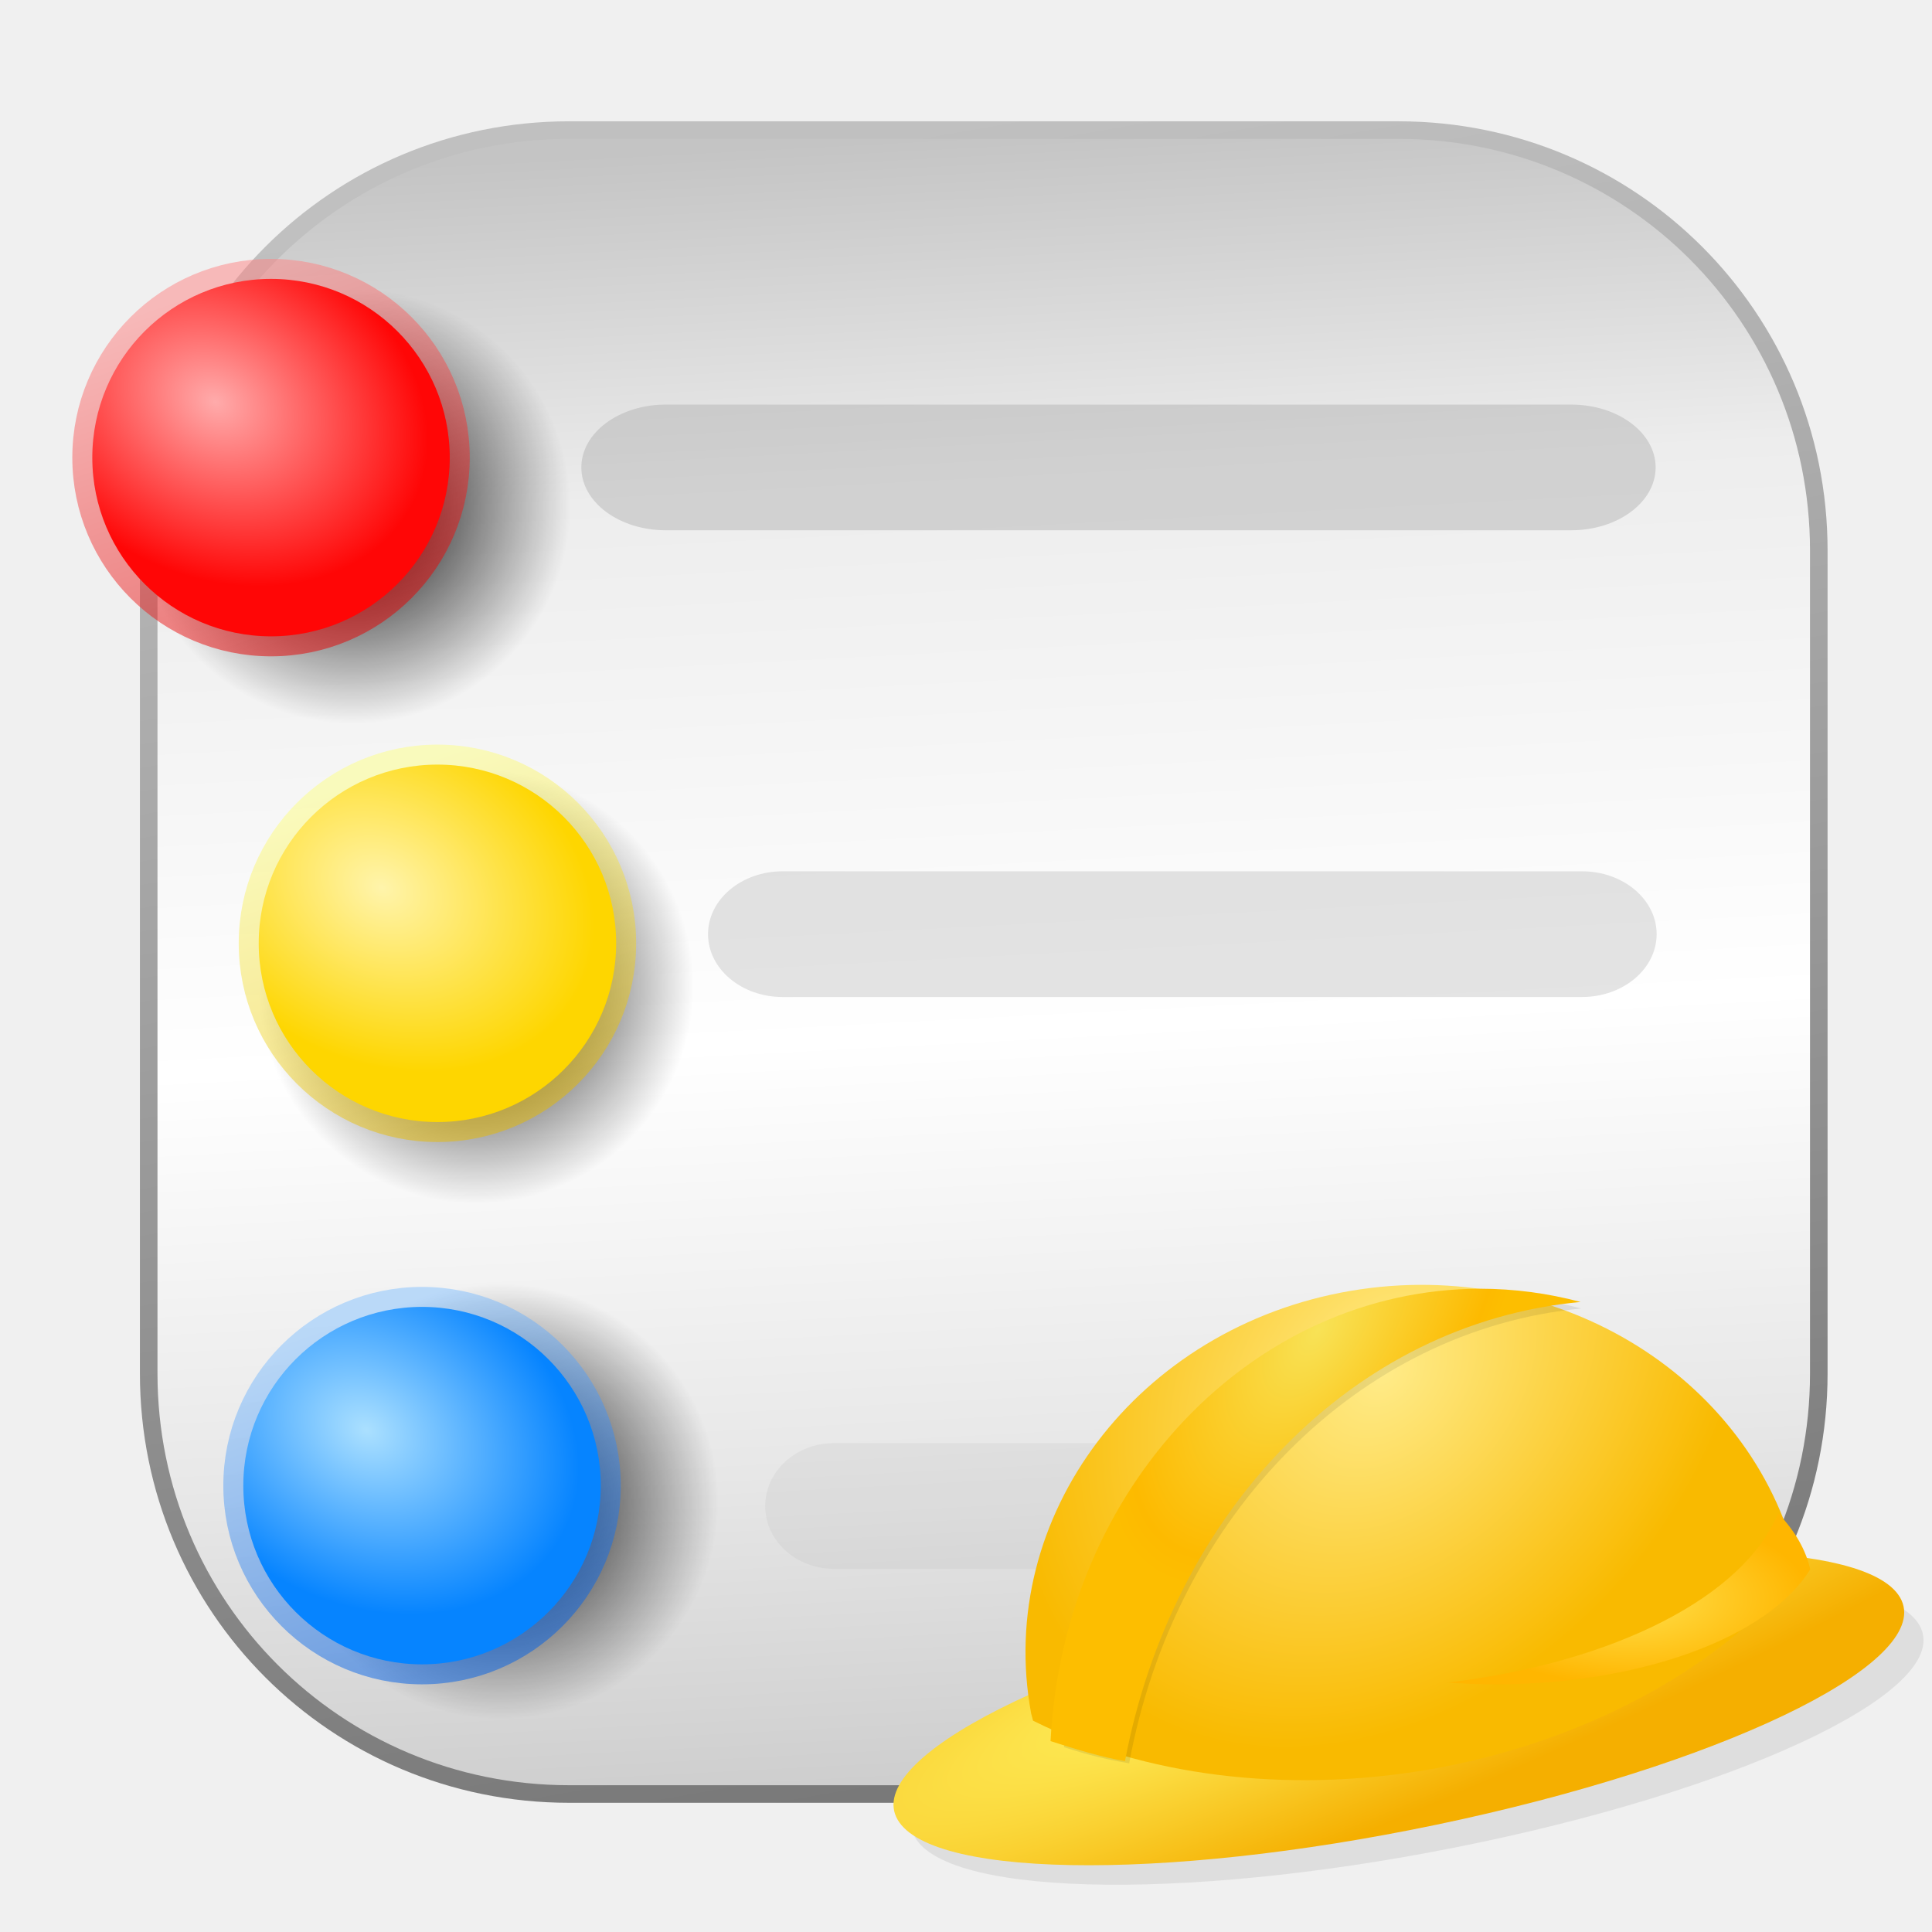
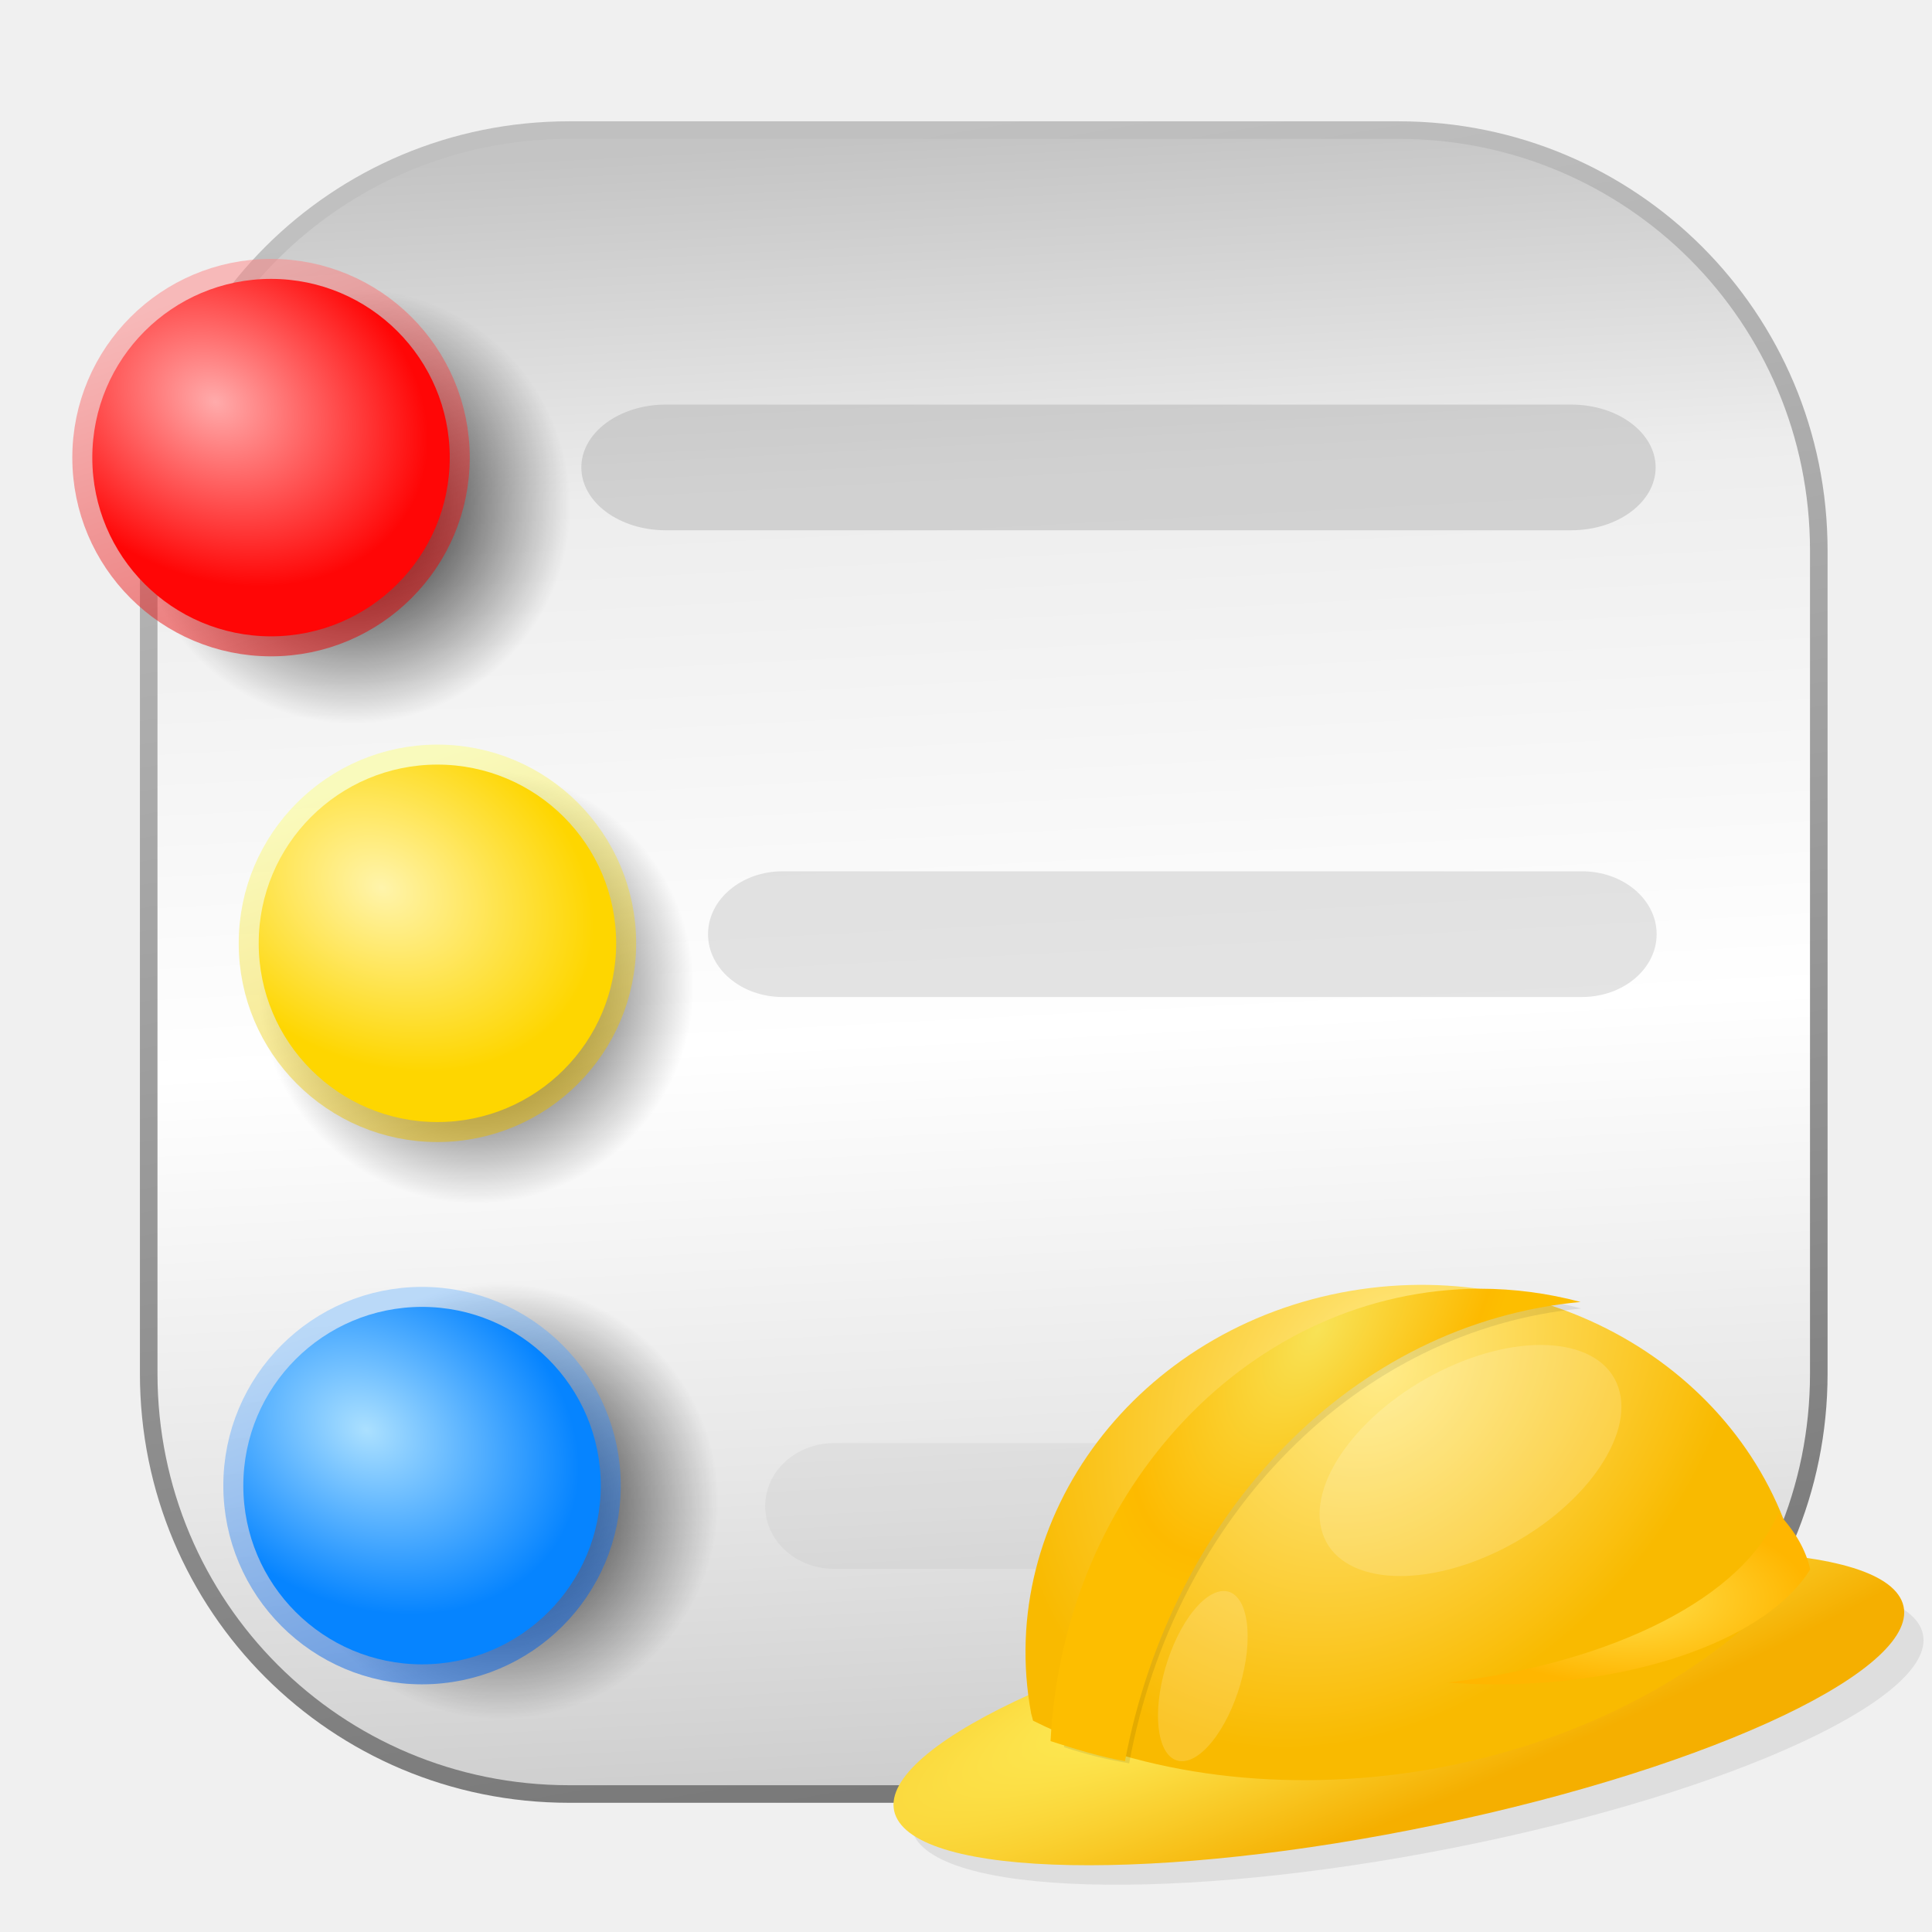
<svg xmlns="http://www.w3.org/2000/svg" xmlns:xlink="http://www.w3.org/1999/xlink" width="128mm" height="128mm" viewBox="0 0 128 128" version="1.1" id="svg1">
  <defs id="defs1">
    <linearGradient id="linearGradient44">
      <stop style="stop-color:#ffe04c;stop-opacity:1;" offset="0" id="stop44" />
      <stop style="stop-color:#ffb600;stop-opacity:1;" offset="1" id="stop45" />
    </linearGradient>
    <linearGradient id="linearGradient41">
      <stop style="stop-color:#f8e256;stop-opacity:1;" offset="0" id="stop41" />
      <stop style="stop-color:#fdba00;stop-opacity:1;" offset="0.886" id="stop42" />
      <stop style="stop-color:#fdbe00;stop-opacity:1;" offset="1" id="stop43" />
    </linearGradient>
    <linearGradient id="linearGradient38">
      <stop style="stop-color:#ffeb88;stop-opacity:1;" offset="0" id="stop39" />
      <stop style="stop-color:#f9ba00;stop-opacity:1;" offset="1" id="stop40" />
    </linearGradient>
    <linearGradient id="linearGradient37">
      <stop style="stop-color:#fff667;stop-opacity:1;" offset="0" id="stop38" />
      <stop style="stop-color:#f5af00;stop-opacity:1;" offset="1" id="stop37" />
    </linearGradient>
    <linearGradient id="linearGradient23">
      <stop style="stop-color:#000000;stop-opacity:1;" offset="0" id="stop23" />
      <stop style="stop-color:#000000;stop-opacity:0;" offset="1" id="stop24" />
    </linearGradient>
    <linearGradient id="linearGradient21">
      <stop style="stop-color:#abe0ff;stop-opacity:1;" offset="0" id="stop20" />
      <stop style="stop-color:#0684ff;stop-opacity:1;" offset="1" id="stop21" />
    </linearGradient>
    <linearGradient id="linearGradient19">
      <stop style="stop-color:#82c0ff;stop-opacity:1;" offset="0" id="stop18" />
      <stop style="stop-color:#0060e7;stop-opacity:1;" offset="1" id="stop19" />
    </linearGradient>
    <linearGradient id="linearGradient17">
      <stop style="stop-color:#feff82;stop-opacity:1;" offset="0" id="stop16" />
      <stop style="stop-color:#e7bb00;stop-opacity:1;" offset="1" id="stop17" />
    </linearGradient>
    <linearGradient id="linearGradient15">
      <stop style="stop-color:#fff4ab;stop-opacity:1;" offset="0" id="stop14" />
      <stop style="stop-color:#fed600;stop-opacity:1;" offset="1" id="stop15" />
    </linearGradient>
    <linearGradient id="linearGradient10">
      <stop style="stop-color:#ff8282;stop-opacity:1;" offset="0" id="stop11" />
      <stop style="stop-color:#e70000;stop-opacity:1;" offset="1" id="stop12" />
    </linearGradient>
    <linearGradient id="linearGradient9">
      <stop style="stop-color:#ffabab;stop-opacity:1;" offset="0" id="stop9" />
      <stop style="stop-color:#ff0606;stop-opacity:1;" offset="1" id="stop10" />
    </linearGradient>
    <linearGradient id="linearGradient5">
      <stop style="stop-color:#000000;stop-opacity:1;" offset="0" id="stop6" />
      <stop style="stop-color:#909090;stop-opacity:1;" offset="1" id="stop7" />
    </linearGradient>
    <linearGradient id="linearGradient1">
      <stop style="stop-color:#c4c4c4;stop-opacity:1;" offset="0" id="stop1" />
      <stop style="stop-color:#ededed;stop-opacity:1;" offset="0.21" id="stop3" />
      <stop style="stop-color:#ffffff;stop-opacity:1;" offset="0.543" id="stop5" />
      <stop style="stop-color:#e7e7e7;stop-opacity:1;" offset="0.802" id="stop4" />
      <stop style="stop-color:#cdcdcd;stop-opacity:1;" offset="1" id="stop2" />
    </linearGradient>
    <linearGradient xlink:href="#linearGradient1" id="linearGradient2" x1="52.954" y1="11.682" x2="57.156" y2="91.872" gradientUnits="userSpaceOnUse" />
    <linearGradient xlink:href="#linearGradient5" id="linearGradient7" x1="62.027" y1="91.317" x2="48.083" y2="12.237" gradientUnits="userSpaceOnUse" />
    <radialGradient xlink:href="#linearGradient9" id="radialGradient10" cx="14.276" cy="26.637" fx="14.276" fy="26.637" r="11.841" gradientUnits="userSpaceOnUse" gradientTransform="matrix(-0.4472229,0.8558902,-1.102078,-0.5758616,50.01686,29.7579)" />
    <linearGradient xlink:href="#linearGradient10" id="linearGradient12" x1="14.101" y1="19.122" x2="21.811" y2="41.513" gradientUnits="userSpaceOnUse" />
    <radialGradient xlink:href="#linearGradient15" id="radialGradient10-3" cx="14.276" cy="26.637" fx="14.276" fy="26.637" r="11.841" gradientUnits="userSpaceOnUse" gradientTransform="matrix(-0.4472229,0.8558902,-1.102078,-0.5758616,61.04114,61.9385)" />
    <linearGradient xlink:href="#linearGradient17" id="linearGradient13" gradientUnits="userSpaceOnUse" x1="14.101" y1="19.122" x2="21.811" y2="41.513" gradientTransform="translate(11.02428,32.1806)" />
    <radialGradient xlink:href="#linearGradient21" id="radialGradient10-6" cx="14.276" cy="26.637" fx="14.276" fy="26.637" r="11.841" gradientUnits="userSpaceOnUse" gradientTransform="matrix(-0.4472229,0.8558902,-1.102078,-0.5758616,60.02158,97.86612)" />
    <linearGradient xlink:href="#linearGradient19" id="linearGradient14" gradientUnits="userSpaceOnUse" x1="14.101" y1="19.122" x2="21.811" y2="41.513" gradientTransform="translate(10.00472,68.10822)" />
    <radialGradient xlink:href="#linearGradient23" id="radialGradient24" cx="23.373" cy="33.541" fx="23.373" fy="33.541" r="14.417" gradientUnits="userSpaceOnUse" />
    <radialGradient xlink:href="#linearGradient23" id="radialGradient24-3" cx="23.373" cy="33.541" fx="23.373" fy="33.541" r="14.417" gradientUnits="userSpaceOnUse" gradientTransform="translate(8.173177,31.78577)" />
    <radialGradient xlink:href="#linearGradient23" id="radialGradient24-6" cx="23.373" cy="33.541" fx="23.373" fy="33.541" r="14.417" gradientUnits="userSpaceOnUse" gradientTransform="translate(9.807423,65.93791)" />
    <radialGradient xlink:href="#linearGradient37" id="radialGradient38" cx="107.882" cy="140.33" fx="107.882" fy="140.33" r="49.135" gradientTransform="matrix(-2.254506,0.4786832,-0.4524537,-0.3105531,414.5948,159.7259)" gradientUnits="userSpaceOnUse" />
    <radialGradient xlink:href="#linearGradient38" id="radialGradient40" cx="196.194" cy="88.277" fx="196.194" fy="88.277" r="37.03" gradientTransform="matrix(-0.7261619,0.8062885,-0.6095073,-0.5489362,392.468,-12.86331)" gradientUnits="userSpaceOnUse" />
    <radialGradient xlink:href="#linearGradient41" id="radialGradient42" cx="191.09" cy="96.386" fx="191.09" fy="96.386" r="23.736" gradientTransform="matrix(-0.6367206,0.9890552,-0.5534623,-0.2887298,364.8909,-68.35191)" gradientUnits="userSpaceOnUse" />
    <radialGradient xlink:href="#linearGradient44" id="radialGradient45" cx="219.663" cy="118.48" fx="219.663" fy="118.48" r="17.357" gradientTransform="matrix(1,0,0,0.4718289,0,62.57771)" gradientUnits="userSpaceOnUse" />
  </defs>
  <g id="layer1">
    <path style="fill:url(#linearGradient2);fill-opacity:1;stroke-width:1.708;stroke-linejoin:bevel;stroke-miterlimit:10.7;stroke-opacity:0.498;paint-order:markers stroke fill;stroke-dasharray:none;stroke:url(#linearGradient7)" id="rect1" width="80.3" height="80" x="14.905" y="11.777" d="m 34.905,11.777 h 40.3 c 11.08,0 20,8.92 20,20 v 40 c 0,11.08 -8.92,20 -20,20 H 34.905 c -11.08,0 -20,-8.92 -20,-20 v -40 c 0,-11.08 8.92,-20 20,-20 z" rx="20" transform="matrix(1.363429,0,0,1.363429,-9.887861,-6.856299)" />
-     <path style="fill:#b3b3b3;fill-opacity:1;stroke-width:0.681;stroke-linejoin:bevel;stroke-miterlimit:10.7;stroke-opacity:0.498;paint-order:markers stroke fill" id="rect1-5" width="80.3" height="80" x="14.905" y="11.777" d="m 34.905,11.777 h 40.3 c 11.08,0 20,8.92 20,20 v 40 c 0,11.08 -8.92,20 -20,20 H 34.905 c -11.08,0 -20,-8.92 -20,-20 v -40 c 0,-11.08 8.92,-20 20,-20 z" rx="20" transform="matrix(1.363429,0,0,1.363429,-146.4928,-16.07298)" />
    <circle style="fill:url(#radialGradient24);fill-opacity:1;stroke-width:3.226;stroke-linejoin:bevel;stroke-miterlimit:10.7;stroke-dasharray:none;stroke-opacity:0.498;paint-order:markers stroke fill;stroke:none" id="path7-0-2" cx="23.373" cy="33.541" r="14.417" />
    <circle style="fill:url(#radialGradient24-3);fill-opacity:1;stroke:none;stroke-width:3.226;stroke-linejoin:bevel;stroke-miterlimit:10.7;stroke-dasharray:none;stroke-opacity:0.498;paint-order:markers stroke fill" id="path7-0-2-4" cx="31.546" cy="65.326" r="14.417" />
    <circle style="fill:url(#radialGradient24-6);fill-opacity:1;stroke:none;stroke-width:3.226;stroke-linejoin:bevel;stroke-miterlimit:10.7;stroke-dasharray:none;stroke-opacity:0.498;paint-order:markers stroke fill" id="path7-0-2-5" cx="33.18" cy="99.479" r="14.417" />
    <circle style="fill:url(#radialGradient10);fill-opacity:1;stroke-width:2.649;stroke-linejoin:bevel;stroke-miterlimit:10.7;stroke-dasharray:none;stroke-opacity:0.498;paint-order:markers stroke fill;stroke:url(#linearGradient12)" id="path7" cx="17.956" cy="30.318" r="11.841" />
    <circle style="fill:url(#radialGradient10-3);fill-opacity:1;stroke:url(#linearGradient13);stroke-width:2.649;stroke-linejoin:bevel;stroke-miterlimit:10.7;stroke-dasharray:none;stroke-opacity:0.498;paint-order:markers stroke fill" id="path7-6" cx="28.981" cy="62.498" r="11.841" />
    <circle style="fill:url(#radialGradient10-6);fill-opacity:1;stroke:url(#linearGradient14);stroke-width:2.649;stroke-linejoin:bevel;stroke-miterlimit:10.7;stroke-dasharray:none;stroke-opacity:0.498;paint-order:markers stroke fill" id="path7-3" cx="27.961" cy="98.426" r="11.841" />
-     <circle style="fill:#b3b3b3;fill-opacity:1;stroke-width:2.649;stroke-linejoin:bevel;stroke-miterlimit:10.7;stroke-dasharray:none;stroke-opacity:0.498;paint-order:markers stroke fill" id="path7-0" cx="-52.411" cy="-50.689" r="11.841" />
    <rect style="fill:#b3b3b3;fill-opacity:0.478;stroke:none;stroke-width:2.649;stroke-linejoin:bevel;stroke-miterlimit:10.7;stroke-dasharray:none;stroke-opacity:0.498;paint-order:markers stroke fill" id="rect24" width="71.175" height="8.328" x="38.515" y="26.804" rx="5.6" ry="4.4" />
    <rect style="fill:#b3b3b3;fill-opacity:0.345;stroke:none;stroke-width:2.489;stroke-linejoin:bevel;stroke-miterlimit:10.7;stroke-dasharray:none;stroke-opacity:0.498;paint-order:markers stroke fill" id="rect24-2" width="62.847" height="8.328" x="46.909" y="57.726" rx="4.945" ry="4.4" />
    <rect style="fill:#b3b3b3;fill-opacity:0.17;stroke:none;stroke-width:2.389;stroke-linejoin:bevel;stroke-miterlimit:10.7;stroke-dasharray:none;stroke-opacity:0.498;paint-order:markers stroke fill" id="rect24-6" width="57.903" height="8.328" x="50.696" y="95.613" rx="4.556" ry="4.4" />
-     <rect style="fill:#b3b3b3;fill-opacity:1;stroke:none;stroke-width:2.649;stroke-linejoin:bevel;stroke-miterlimit:10.7;stroke-dasharray:none;stroke-opacity:0.498;paint-order:markers stroke fill" id="rect24-9" width="71.175" height="8.328" x="-61.188" y="131.421" rx="5.6" ry="4.4" />
-     <ellipse style="fill:#b3b3b3;fill-opacity:1;stroke:none;stroke-width:2.565;stroke-linejoin:bevel;stroke-miterlimit:10.7;stroke-dasharray:none;stroke-opacity:0.498;paint-order:markers stroke fill" id="path24" cx="141.939" cy="99.426" rx="49.135" ry="12.208" transform="matrix(0.9763314,-0.2162801,0.4997742,0.8661557,0,0)" />
    <g id="g45" transform="matrix(0.6922736,0,0,0.6922736,-44.14976,23.90333)">
      <ellipse style="fill:#b3b3b3;fill-opacity:0.291;stroke:none;stroke-width:2.565;stroke-linejoin:bevel;stroke-miterlimit:10.7;stroke-dasharray:none;stroke-opacity:0.498;paint-order:markers stroke fill" id="path24-4" cx="114.694" cy="177.655" rx="49.135" ry="12.208" transform="matrix(0.9785378,-0.2060675,0.4906973,0.8713301,0,0)" />
      <ellipse style="fill:url(#radialGradient38);fill-opacity:1;stroke:none;stroke-width:2.565;stroke-linejoin:bevel;stroke-miterlimit:10.7;stroke-dasharray:none;stroke-opacity:0.498;paint-order:markers stroke fill" id="path24-1" cx="111.905" cy="176.865" rx="49.135" ry="12.208" transform="matrix(0.9763314,-0.2162801,0.4997742,0.8661557,0,0)" />
      <path id="path38" style="fill:url(#radialGradient40);fill-opacity:1;stroke:none;stroke-width:5.017;stroke-linejoin:bevel;stroke-miterlimit:10.7;stroke-dasharray:none;stroke-opacity:0.498;paint-order:markers stroke fill" d="m 193.037,89.011 a 34.71,37.421 85.099 0 0 -30.58,40.437 34.71,37.421 85.099 0 0 0.185,0.697 34.727,49.87 81.06 0 0 37.737,4.702 34.727,49.87 81.06 0 0 35.606,-18.953 34.71,37.421 85.099 0 0 -42.948,-26.883 z" />
      <path id="path40-4" style="fill:#000000;fill-opacity:0.085;stroke:none;stroke-width:2.573;stroke-linejoin:bevel;stroke-miterlimit:10.7;stroke-dasharray:none;stroke-opacity:0.498;paint-order:markers stroke fill" d="m 205.74,89.433 a 40.273,45.856 0 0 0 -40.134,43.247 45.01,51.25 0 0 0 6.234,1.544 48.327,55.027 0 0 1 43.263,-43.525 40.273,45.856 0 0 0 -9.363,-1.266 z" />
      <path id="path40" style="fill:url(#radialGradient42);fill-opacity:1;stroke:none;stroke-width:2.606;stroke-linejoin:bevel;stroke-miterlimit:10.7;stroke-dasharray:none;stroke-opacity:0.498;paint-order:markers stroke fill" d="m 205.445,88.805 c -21.853,0.044 -39.887,19.028 -41.13,43.295 2.094,0.683 4.965,1.567 7.125,1.914 4.499,-23.826 21.789,-41.909 43.6,-43.941 -3.143,-0.839 -6.363,-1.264 -9.595,-1.268 z" />
      <path id="path43" style="fill:url(#radialGradient45);fill-opacity:1;stroke:none;stroke-width:4.268;stroke-linejoin:bevel;stroke-miterlimit:10.7;stroke-dasharray:none;stroke-opacity:0.498;paint-order:markers stroke fill" d="m 233.942,110.291 a 42.581,20.955 0 0 1 -31.636,16.208 31.525,15.514 0 0 0 4.606,0.171 31.525,15.514 0 0 0 30.108,-11.009 34.663,17.058 0 0 0 -3.077,-5.369 z" />
    </g>
+     <ellipse style="fill:#ffffff;fill-opacity:0.162;stroke:none;stroke-width:2.975;stroke-linejoin:bevel;stroke-miterlimit:10.7;stroke-dasharray:none;stroke-opacity:0.498;paint-order:markers stroke fill" id="path45-4" cx="61.851" cy="131.107" rx="10.928" ry="6.254" transform="matrix(0.8962201,-0.4436097,0.3202942,0.9473181,0,0)" />
+     <ellipse style="fill:#ffffff;fill-opacity:0.162;stroke:none;stroke-width:1.621;stroke-linejoin:bevel;stroke-miterlimit:10.7;stroke-dasharray:none;stroke-opacity:0.498;paint-order:markers stroke fill" id="path45-4-9" cx="87.522" cy="180.548" rx="4.606" ry="4.404" transform="matrix(0.6317479,-0.7751739,0.1351394,0.9908266,0,0)" />
  </g>
</svg>
